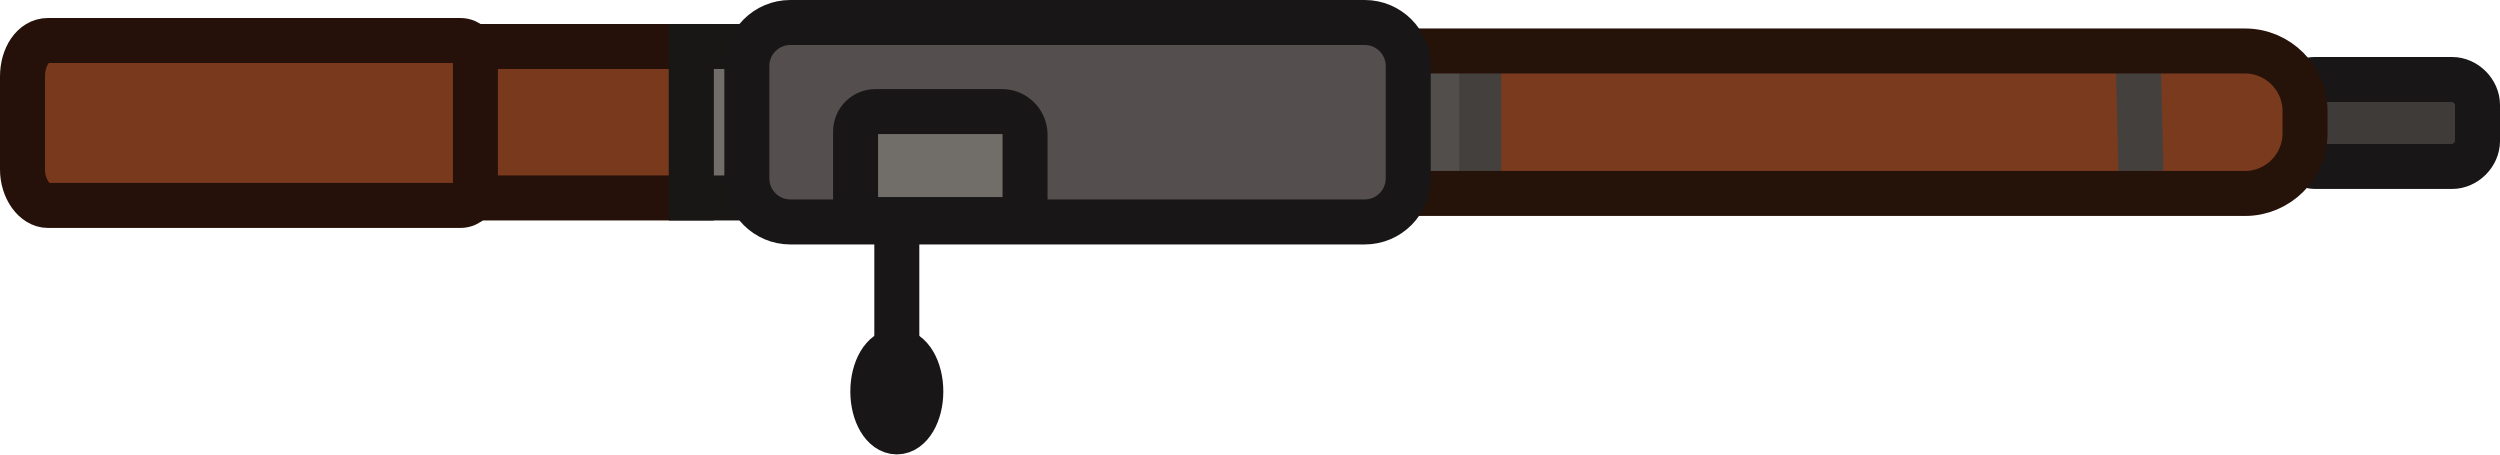
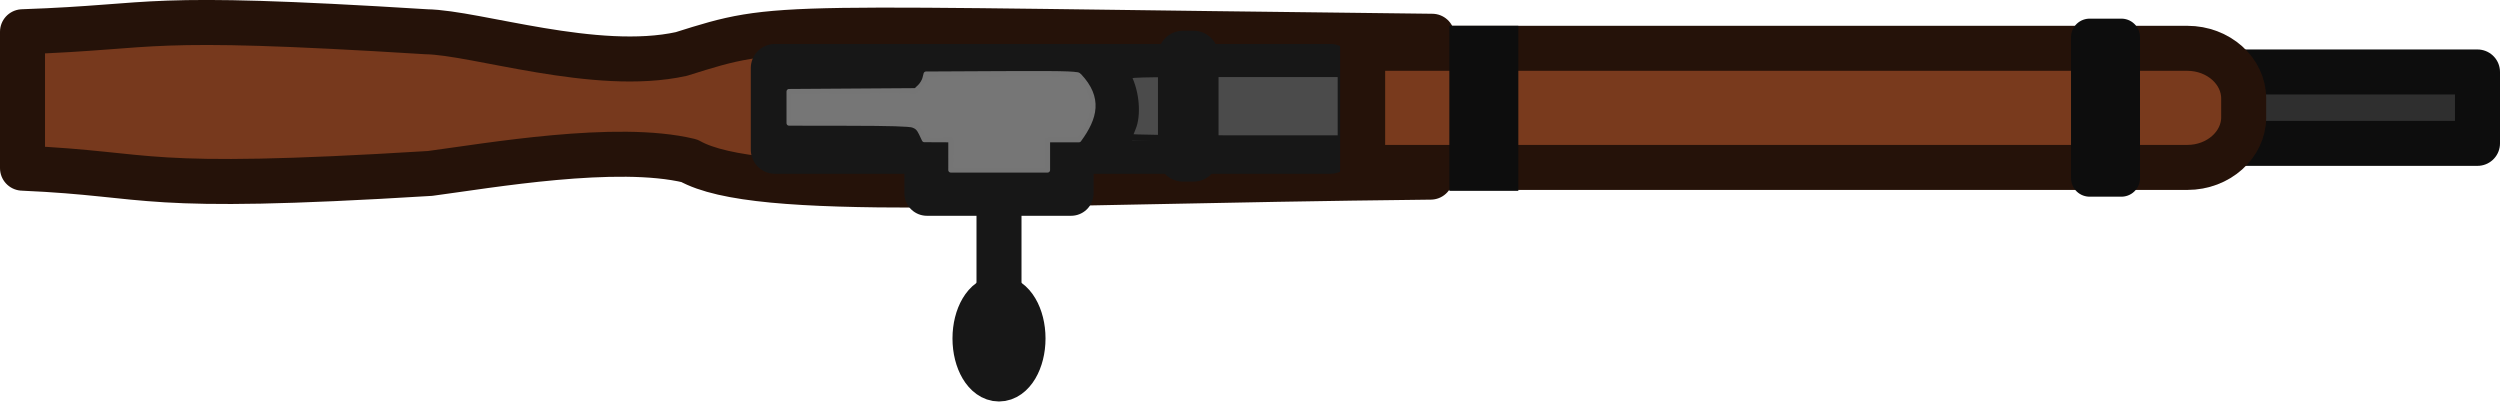
- <svg xmlns="http://www.w3.org/2000/svg" id="Layer_1" data-name="Layer 1" width="166.7" height="30.3" viewBox="0 0 166.7 30.3">
-   <defs>
-     <style>
+ <svg xmlns="http://www.w3.org/2000/svg" id="Layer_1" data-name="Layer 1" width="166.604" height="26.756" viewBox="0 0 166.604 26.756" version="1.1">
+   <defs id="defs1">
+     <style id="style1">
      .cls-1 {
        fill: #181616;
        stroke-miterlimit: 15.12;
      }

      .cls-1, .cls-2, .cls-3, .cls-4, .cls-5, .cls-6, .cls-7, .cls-8, .cls-9, .cls-10, .cls-11 {
        stroke-width: 3px;
      }

      .cls-1, .cls-4, .cls-6, .cls-7, .cls-10 {
        stroke: #181616;
      }

      .cls-2 {
        stroke: #181716;
      }

      .cls-2, .cls-4 {
        fill: #716d69;
      }

      .cls-3, .cls-5 {
        fill: #79391d;
        stroke: #251109;
      }

      .cls-4, .cls-5, .cls-6, .cls-7, .cls-12, .cls-13 {
        fill-rule: evenodd;
      }

      .cls-6 {
        fill: #4d4946;
      }

      .cls-7 {
        fill: #3e3b38;
      }

      .cls-12 {
        fill: #793a1d;
      }

      .cls-13 {
        fill: #544e4e;
      }

      .cls-8 {
        stroke: #251209;
      }

      .cls-8, .cls-9, .cls-10, .cls-11 {
        fill: none;
      }

      .cls-9 {
        stroke: #44403d;
      }

      .cls-11 {
        stroke: #524e4b;
      }
    </style>
  </defs>
-   <g id="g16">
-     <path id="rect16" class="cls-7" d="M154.4,5.3h9.1c.9,0,1.7,.8,1.7,1.7v2.4c0,.9-.8,1.7-1.7,1.7h-9.1c-.9,0-1.7-.8-1.7-1.7v-2.4c0-1,.7-1.7,1.7-1.7Z" />
-     <path id="rect15" class="cls-12" d="M94,3.4h56.6c1.6,0,3,1.3,3,3v3.6c0,1.6-1.3,3-3,3h-56.6c-1.6,0-3-1.3-3-3v-3.6c.1-1.6,1.4-3,3-3Z" />
-     <rect id="rect2" class="cls-3" x="31.6" y="3.1" width="14.5" height="10.1" />
-     <path id="rect1" class="cls-5" d="M3.2,2.7H30.69c.56,0,1.01,.45,1.01,1.01V12.69c0,.56-.45,1.01-1.01,1.01H3.2c-.9,0-1.7-1.1-1.7-2.4V5.1c0-1.3,.7-2.4,1.7-2.4Z" />
-     <rect id="rect3" class="cls-2" x="46.1" y="3.1" width="4.1" height="10.1" />
-     <path id="path15" class="cls-9" d="M142.6,4.85l.16,6.56" />
-     <path id="path12" class="cls-9" d="M98.6,4.78v6.71" />
-     <path id="path13" class="cls-11" d="M95.8,4.78v6.71" />
-     <path id="rect12" class="cls-8" d="M91.1,3.4h58.6c2.2,0,4,1.8,4,4v1.5c0,2.2-1.8,4-4,4h-58.6V3.4Z" />
-     <path id="rect11" class="cls-13" d="M53.6,1.5h36.3c2.1,0,3.9,1.7,3.9,3.9v5.6c0,2.1-1.7,3.9-3.9,3.9H53.6c-2.1,0-3.9-1.7-3.9-3.9V5.4c.1-2.1,1.8-3.9,3.9-3.9Z" />
-     <path id="rect5" class="cls-4" d="M58.38,7.44h8.43c.85,0,1.54,.69,1.54,1.54v5.66h-11.3v-5.87c0-.74,.6-1.33,1.33-1.33h0Z" />
-     <path id="path9" class="cls-6" d="M59.8,15.7v7.4" />
-     <ellipse id="path11" class="cls-1" cx="59.8" cy="26.1" rx="1.6" ry="2.7" />
-     <path id="rect4" class="cls-10" d="M52.7,1.5h38.3c1.6,0,2.9,1.3,2.9,2.9v7.5c0,1.6-1.3,2.9-2.9,2.9H52.7c-1.6,0-2.9-1.3-2.9-2.9V4.4c0-1.6,1.3-2.9,2.9-2.9Z" />
-   </g>
+   <path id="path13" class="cls-11" d="M 95.685,3.869 V 10.579" />
+   <path style="fill:#77391d;fill-opacity:1;stroke:#251209;stroke-width:3;stroke-linecap:round;stroke-linejoin:round;stroke-dasharray:none;stroke-opacity:1" d="m 1.5,2.116 v 9.091 c 9.056,0.396 7.386,1.566 27.158,0.351 3.917,-0.519 12.436,-2.013 17.277,-0.844 4.563,2.561 20.326,1.401 49.409,1.09 l 0.101,-9.387 C 50.653,1.926 52.169,1.472 45.403,3.598 39.702,4.851 31.717,2.167 28.404,2.116 8.974,0.905 10.968,1.791 1.5,2.116 Z" id="path1" />
+   <rect style="fill:#737373;fill-opacity:1;stroke:#171717;stroke-width:3.214;stroke-linecap:round;stroke-linejoin:round;stroke-dasharray:none;stroke-opacity:1" id="rect2" width="37.016" height="5.437" x="51.641" y="4.537" />
+   <path id="path9" class="cls-6" d="m 66.575,13.283 v 6.682" style="stroke:#171717;stroke-linecap:round;stroke-opacity:1" />
+   <ellipse id="path11" class="cls-1" cx="66.575" cy="22.556" rx="1.6" ry="2.7" style="fill:#171717;fill-opacity:1;stroke:#171717;stroke-opacity:1" />
+   <path style="fill:#737373;fill-opacity:1;stroke:#171717;stroke-width:3;stroke-linecap:round;stroke-linejoin:round;stroke-dasharray:none;stroke-opacity:1" d="M 61.77,9.175 V 12.88 H 71.379 V 9.06" id="path6" />
+   <rect style="fill:#737373;fill-opacity:1;stroke:none;stroke-width:3.077;stroke-linecap:round;stroke-linejoin:round;stroke-dasharray:none;stroke-opacity:1" id="rect2-5" width="41.029" height="4.497" x="52.49" y="4.844" />
+   <path style="fill:#3e3939;fill-opacity:1;stroke:#171717;stroke-width:3;stroke-linecap:round;stroke-linejoin:round;stroke-dasharray:none;stroke-opacity:1" d="m 73.413,4.645 c 1.491,1.736 1.284,3.473 0,5.209" id="path4" />
+   <path style="fill:#4b4b4b;fill-opacity:1;stroke:#171717;stroke-width:0.418;stroke-linecap:round;stroke-linejoin:round;stroke-dasharray:none;stroke-opacity:1" d="m 75.27,9.128 c 0,-0.054 0.093,-0.316 0.207,-0.58 0.37,-0.859 0.246,-2.397 -0.274,-3.424 -0.095,-0.187 0.293,-0.198 7.025,-0.198 h 7.126 v 2.151 2.151 h -7.042 c -3.927,0 -7.042,-0.044 -7.042,-0.099 z" id="path7" />
+   <rect style="fill:#2f2f2f;stroke:#0d0d0d;stroke-width:3;stroke-linecap:round;stroke-linejoin:round;stroke-dasharray:none" id="rect4" width="36.132" height="4.756" x="128.972" y="4.797" />
+   <rect style="fill:#4b4b4b;fill-opacity:1;stroke:#171717;stroke-width:3.343;stroke-linecap:round;stroke-linejoin:round;stroke-dasharray:none;stroke-opacity:1" id="rect7" width="0.694" height="6.713" x="78.84" y="3.719" />
+   <path id="rect15" class="cls-12" d="M 93.673,2.489 H 146.258 c 1.487,0 2.787,1.3 2.787,3 v 3.6 c 0,1.6 -1.208,3 -2.787,3 H 93.673 c -1.487,0 -2.787,-1.3 -2.787,-3 v -3.6 c 0.093,-1.6 1.301,-3 2.787,-3 z" style="stroke-width:0.964" />
+   <rect style="fill:#4b4b4b;fill-opacity:1;stroke:#171717;stroke-width:2.163;stroke-linecap:round;stroke-linejoin:round;stroke-dasharray:none;stroke-opacity:1" id="rect8" width="8.125" height="0.254" x="52.305" y="9.379" />
+   <rect style="fill:#4b4b4b;fill-opacity:1;stroke:#171717;stroke-width:2.163;stroke-linecap:round;stroke-linejoin:round;stroke-dasharray:none;stroke-opacity:1" id="rect8-1" width="8.125" height="0.254" x="52.448" y="4.68" />
+   <path id="rect12" class="cls-8" d="m 90.809,3.22 h 54.962 c 2.063,0 3.752,1.504 3.752,3.342 v 1.253 c 0,1.838 -1.688,3.342 -3.752,3.342 H 90.809 Z" style="stroke-width:3;stroke-dasharray:none" />
+   <path style="fill:#767676;fill-opacity:1;stroke:#757575;stroke-width:0.337;stroke-linecap:square;stroke-linejoin:round;stroke-dasharray:none;stroke-opacity:1" d="M 63.364,10.324 V 9.316 l -0.882,-0.004 -0.882,-0.004 -0.202,-0.425 C 61.249,8.568 61.108,8.429 60.845,8.339 60.597,8.255 59.324,8.217 56.538,8.213 l -3.955,-0.006 V 7.153 6.098 l 4.224,-0.028 4.224,-0.028 0.262,-0.246 C 61.437,5.66 61.591,5.41 61.634,5.241 L 61.714,4.933 66.821,4.907 c 4.89,-0.025 4.986,0.029 5.107,0.158 1.378,1.469 1.06,2.77 -0.027,4.251 h -1.045 -1.045 v 1.008 1.008 h -3.224 -3.224 z" id="path10" />
+   <rect style="fill:#2f2f2f;stroke:#0d0d0d;stroke-width:2.479;stroke-linecap:round;stroke-linejoin:round;stroke-dasharray:none" id="rect3" width="2.119" height="9.386" x="139.255" y="2.482" />
+   <rect style="fill:#2f2f2f;stroke:#0d0d0d;stroke-width:2.41;stroke-linecap:square;stroke-linejoin:miter;stroke-dasharray:none" id="rect3-6" width="2.188" height="8.588" x="97.791" y="2.925" />
</svg>
